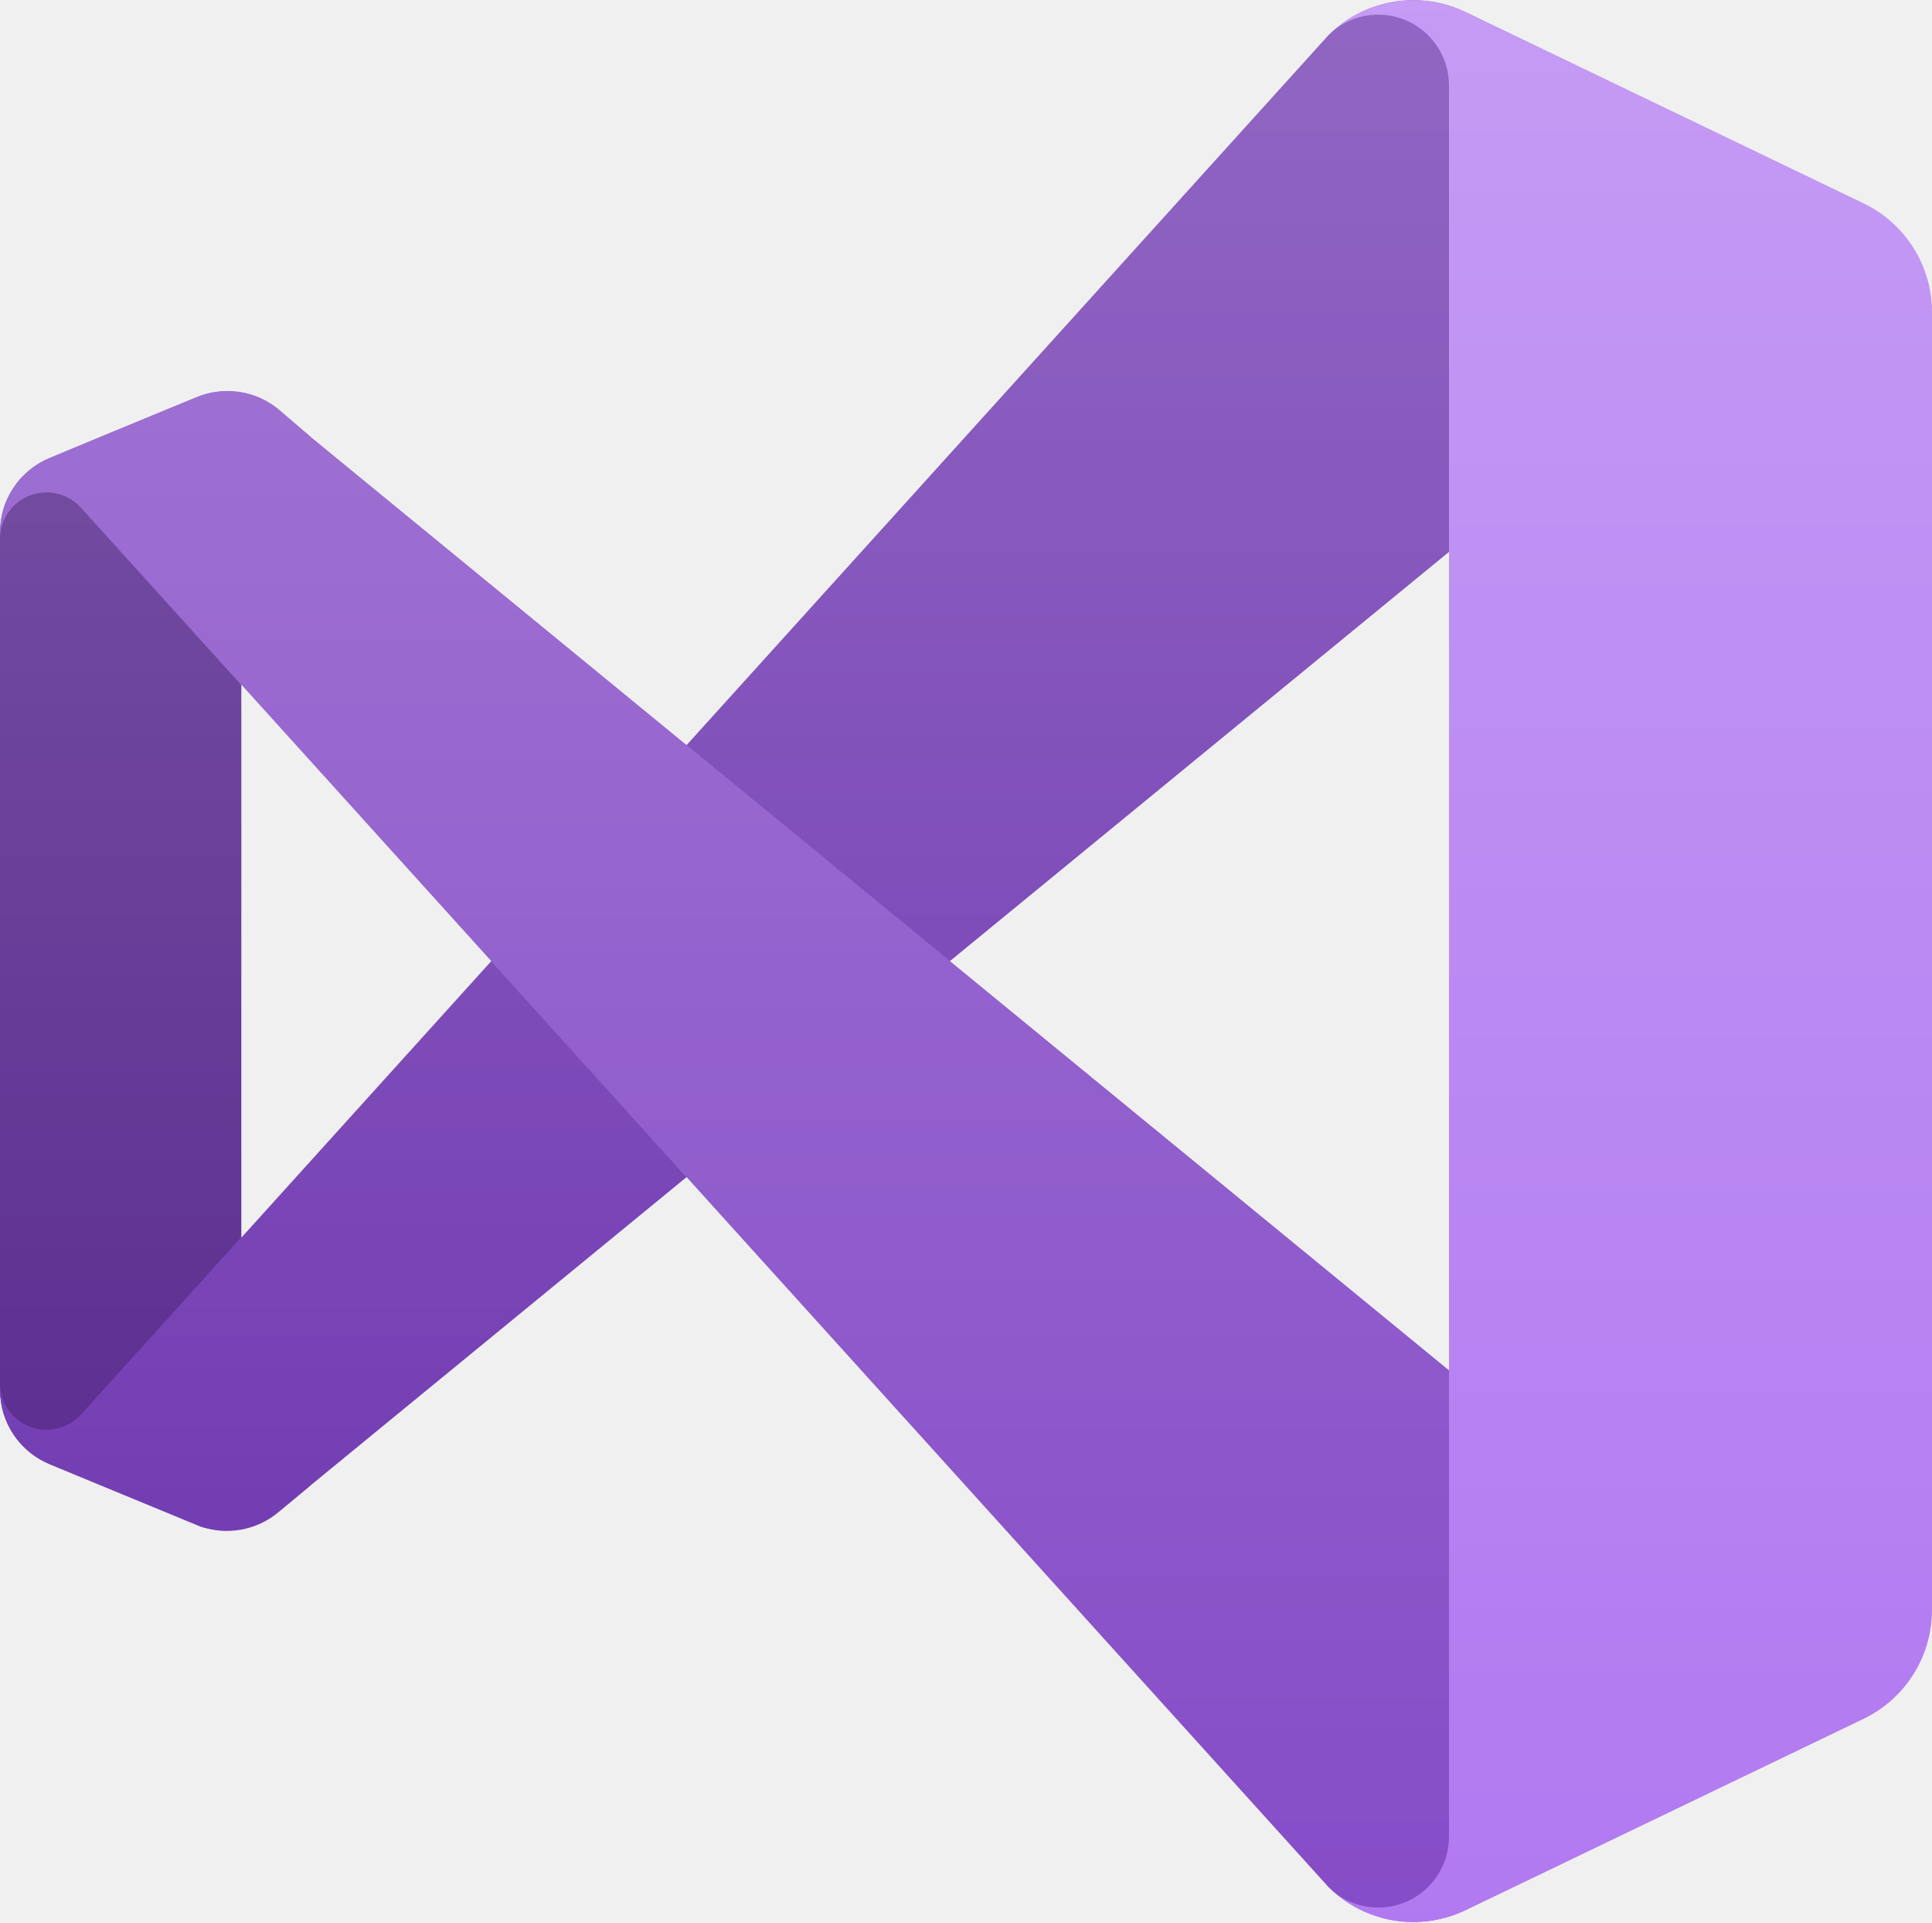
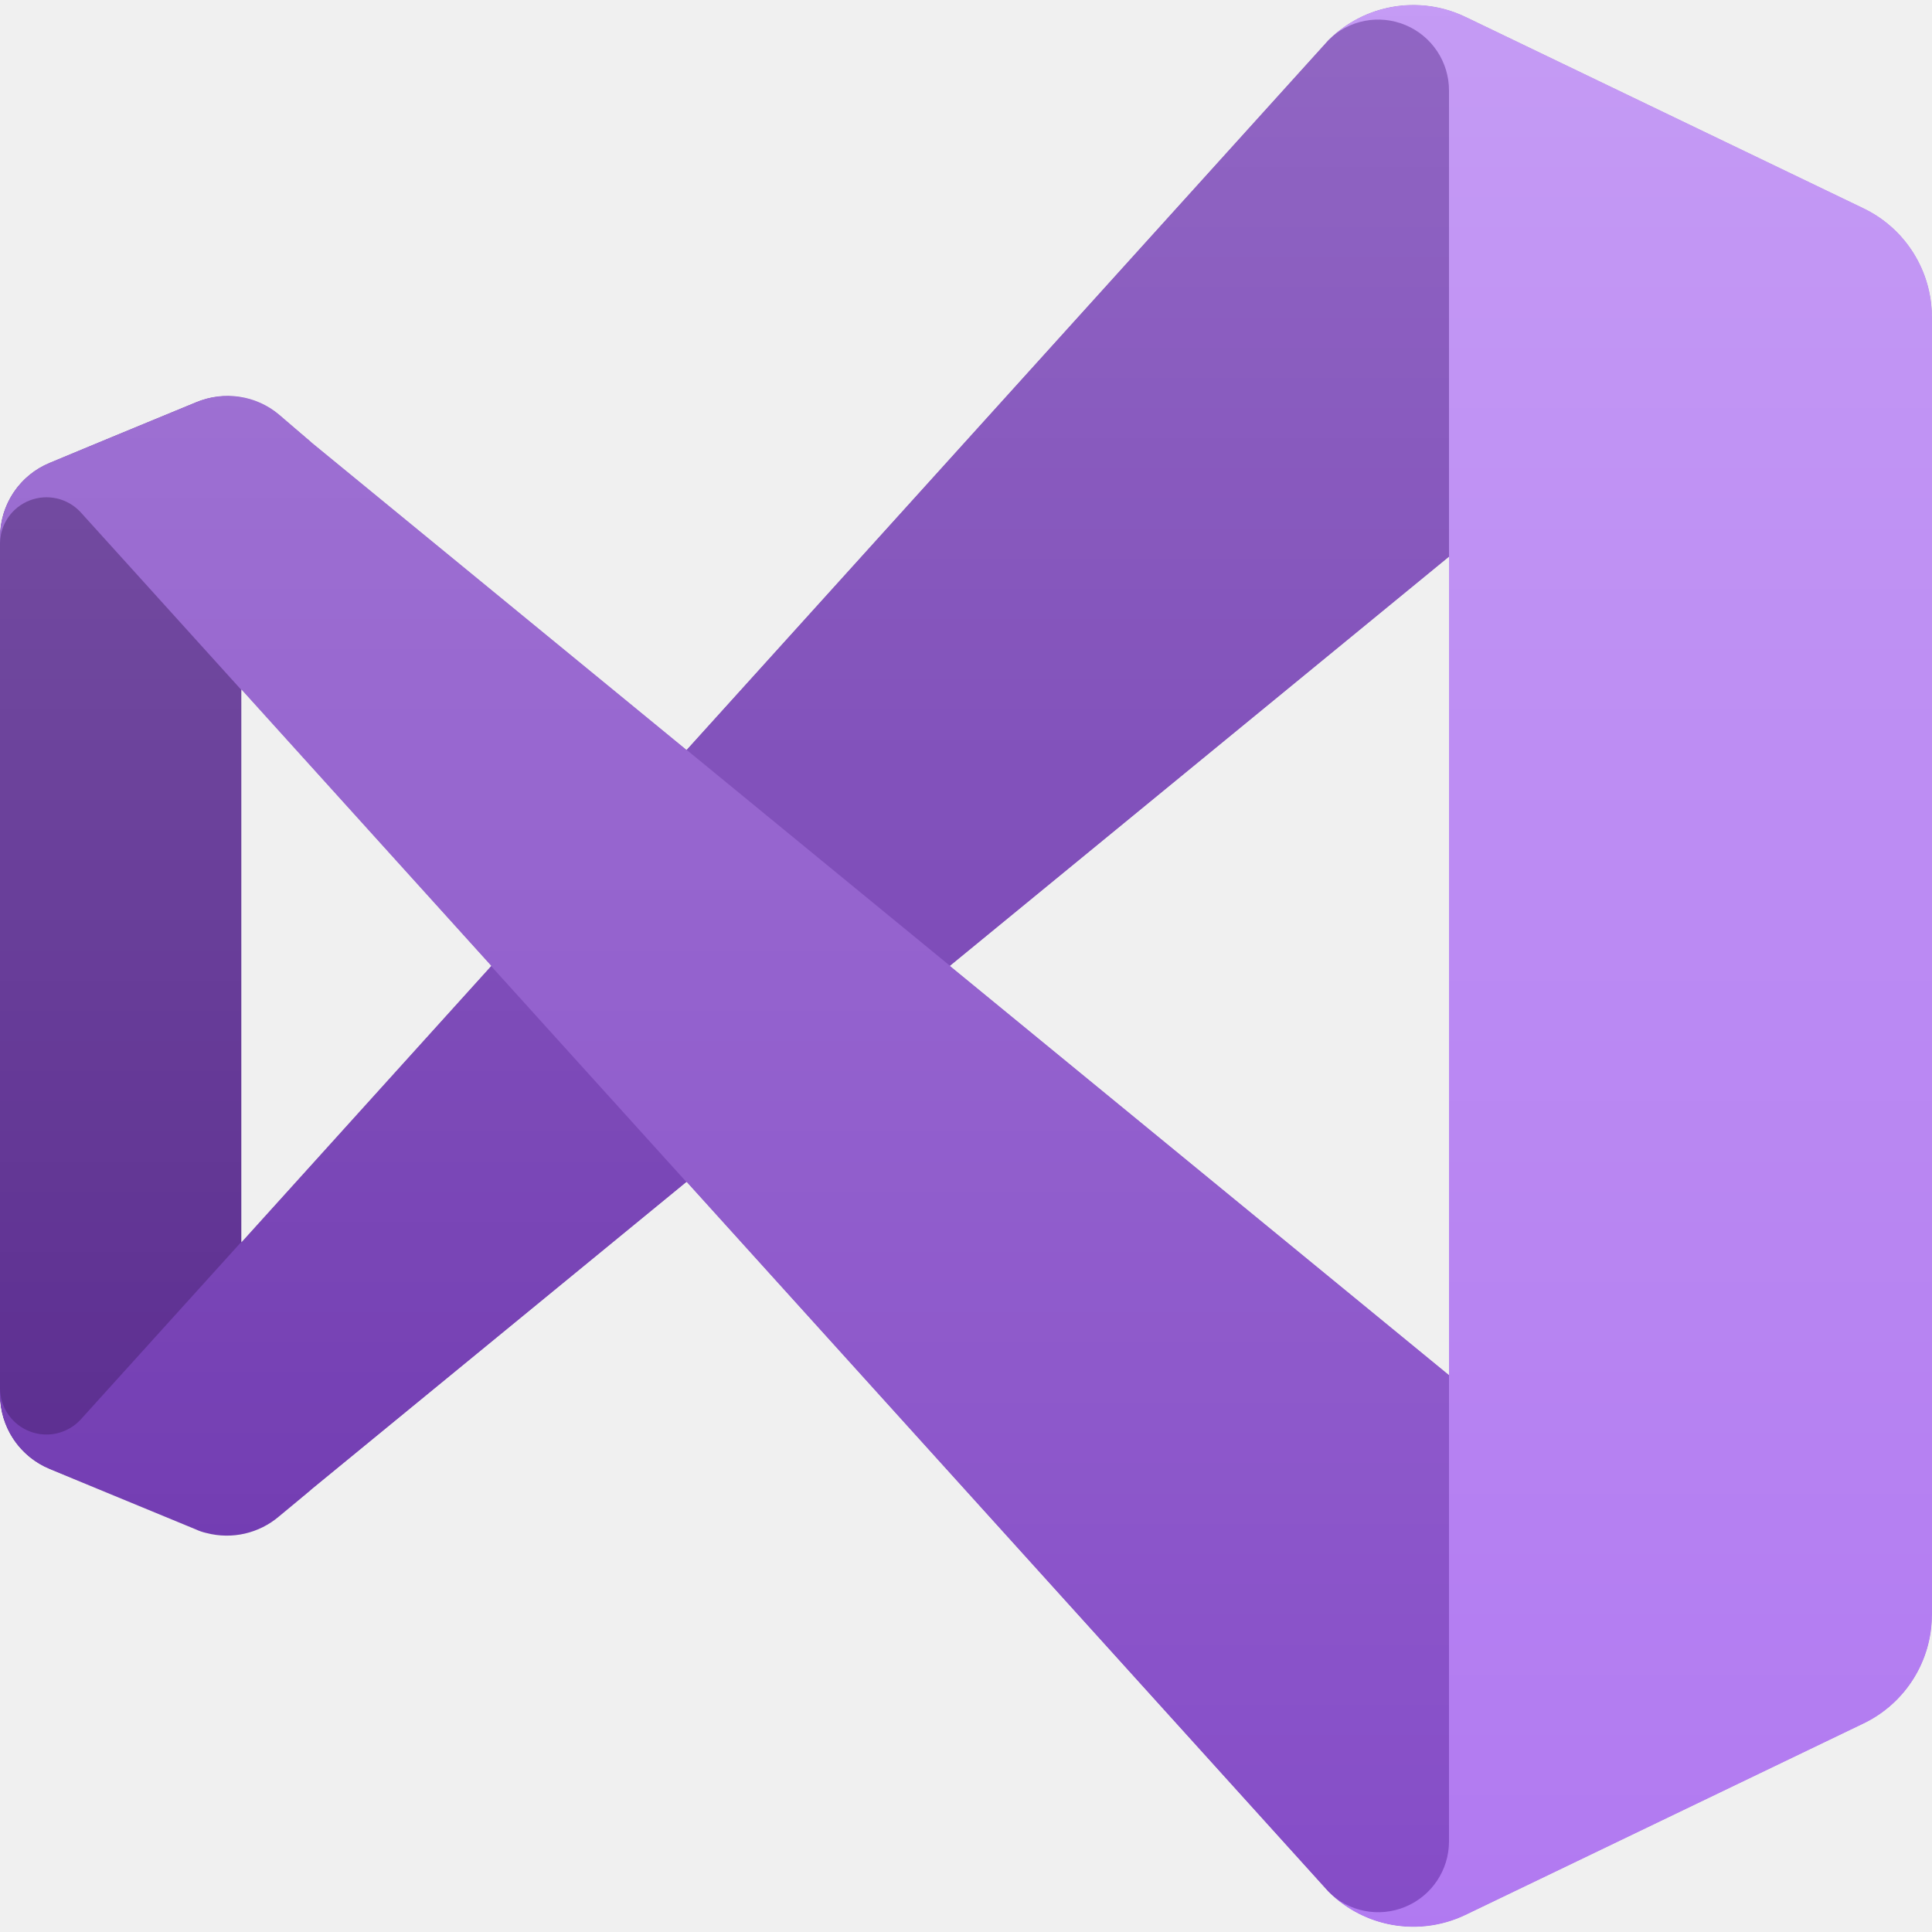
- <svg xmlns="http://www.w3.org/2000/svg" viewBox="0 0 96 95.51">
+ <svg xmlns="http://www.w3.org/2000/svg" viewBox="0 0 96 95.51" width="96" height="96">
  <defs>
    <style>.a{fill:#fff;}.a,.h{fill-rule:evenodd;}.b{mask:url(#a);}.c{fill:#52218a;}.d{fill:#6c33af;}.e{fill:#854cc7;}.f{fill:#b179f1;}.g{opacity:0.25;}.h{fill:url(#b);}</style>
    <mask id="a" x="0" y="0" width="96" height="95.51" maskUnits="userSpaceOnUse">
      <g transform="translate(0 -0.25)">
        <path class="a" d="M68.89,95.6a6,6,0,0,0,3.93-.44L92.6,85.65A6,6,0,0,0,96,80.24V15.76a6,6,0,0,0-3.4-5.41L72.82.84A6,6,0,0,0,68.34.55,6,6,0,0,0,66,2L34.12,37.26,15.5,22l-1.63-1.4a4,4,0,0,0-3.61-.83,2.55,2.55,0,0,0-.53.18L2.46,23A4,4,0,0,0,0,26.37c0,.1,0,.2,0,.3V69.33c0,.1,0,.2,0,.3A4,4,0,0,0,2.46,73l7.27,3a2.55,2.55,0,0,0,.53.18,4,4,0,0,0,3.61-.83L15.5,74,34.12,58.74,66,94A6,6,0,0,0,68.89,95.6ZM72,27.68,47.21,48,72,68.32ZM12,34.27,24.41,48,12,61.73Z" />
      </g>
    </mask>
    <linearGradient id="b" x1="48" y1="97.75" x2="48" y2="2.25" gradientTransform="matrix(1, 0, 0, -1, 0, 98)" gradientUnits="userSpaceOnUse">
      <stop offset="0" stop-color="#fff" />
      <stop offset="1" stop-color="#fff" stop-opacity="0" />
    </linearGradient>
  </defs>
  <g class="b">
    <path class="c" d="M13.87,75.4a4,4,0,0,1-4.14.65L2.46,73A4,4,0,0,1,0,69.33V26.67A4,4,0,0,1,2.46,23l7.27-3a4,4,0,0,1,4.14.65L15.5,22A2.21,2.21,0,0,0,12,23.8V72.2A2.21,2.21,0,0,0,15.5,74Z" transform="translate(0 -0.25)" />
    <path class="d" d="M2.46,73A4,4,0,0,1,0,69.33V69a2.31,2.31,0,0,0,4,1.55L66,2A6,6,0,0,1,72.82.84L92.6,10.36A6,6,0,0,1,96,15.77V16a3.79,3.79,0,0,0-6.19-2.93L15.5,74l-1.63,1.4a4,4,0,0,1-4.14.65Z" transform="translate(0 -0.25)" />
    <path class="e" d="M2.46,23A4,4,0,0,0,0,26.67V27a2.31,2.31,0,0,1,4-1.55L66,94a6,6,0,0,0,6.82,1.16L92.6,85.64A6,6,0,0,0,96,80.23V80a3.79,3.79,0,0,1-6.19,2.93L15.5,22l-1.63-1.4A4,4,0,0,0,9.73,20Z" transform="translate(0 -0.25)" />
    <path class="f" d="M72.82,95.16A6,6,0,0,1,66,94a3.52,3.52,0,0,0,6-2.49v-87A3.52,3.52,0,0,0,66,2,6,6,0,0,1,72.82.84L92.6,10.35A6,6,0,0,1,96,15.76V80.24a6,6,0,0,1-3.4,5.41Z" transform="translate(0 -0.25)" />
    <g class="g">
      <path class="h" d="M68.89,95.6a6,6,0,0,0,3.93-.44L92.6,85.65A6,6,0,0,0,96,80.24V15.76a6,6,0,0,0-3.4-5.41L72.82.84A6,6,0,0,0,68.34.55,6,6,0,0,0,66,2L34.12,37.26,15.5,22l-1.63-1.4a4,4,0,0,0-3.61-.83,2.55,2.55,0,0,0-.53.18L2.46,23A4,4,0,0,0,0,26.37c0,.1,0,.2,0,.3V69.33c0,.1,0,.2,0,.3A4,4,0,0,0,2.46,73l7.27,3a2.55,2.55,0,0,0,.53.18,4,4,0,0,0,3.61-.83L15.5,74,34.12,58.74,66,94A6,6,0,0,0,68.89,95.6ZM72,27.68,47.21,48,72,68.32ZM12,34.27,24.41,48,12,61.73Z" transform="translate(0 -0.25)" />
    </g>
  </g>
</svg>
